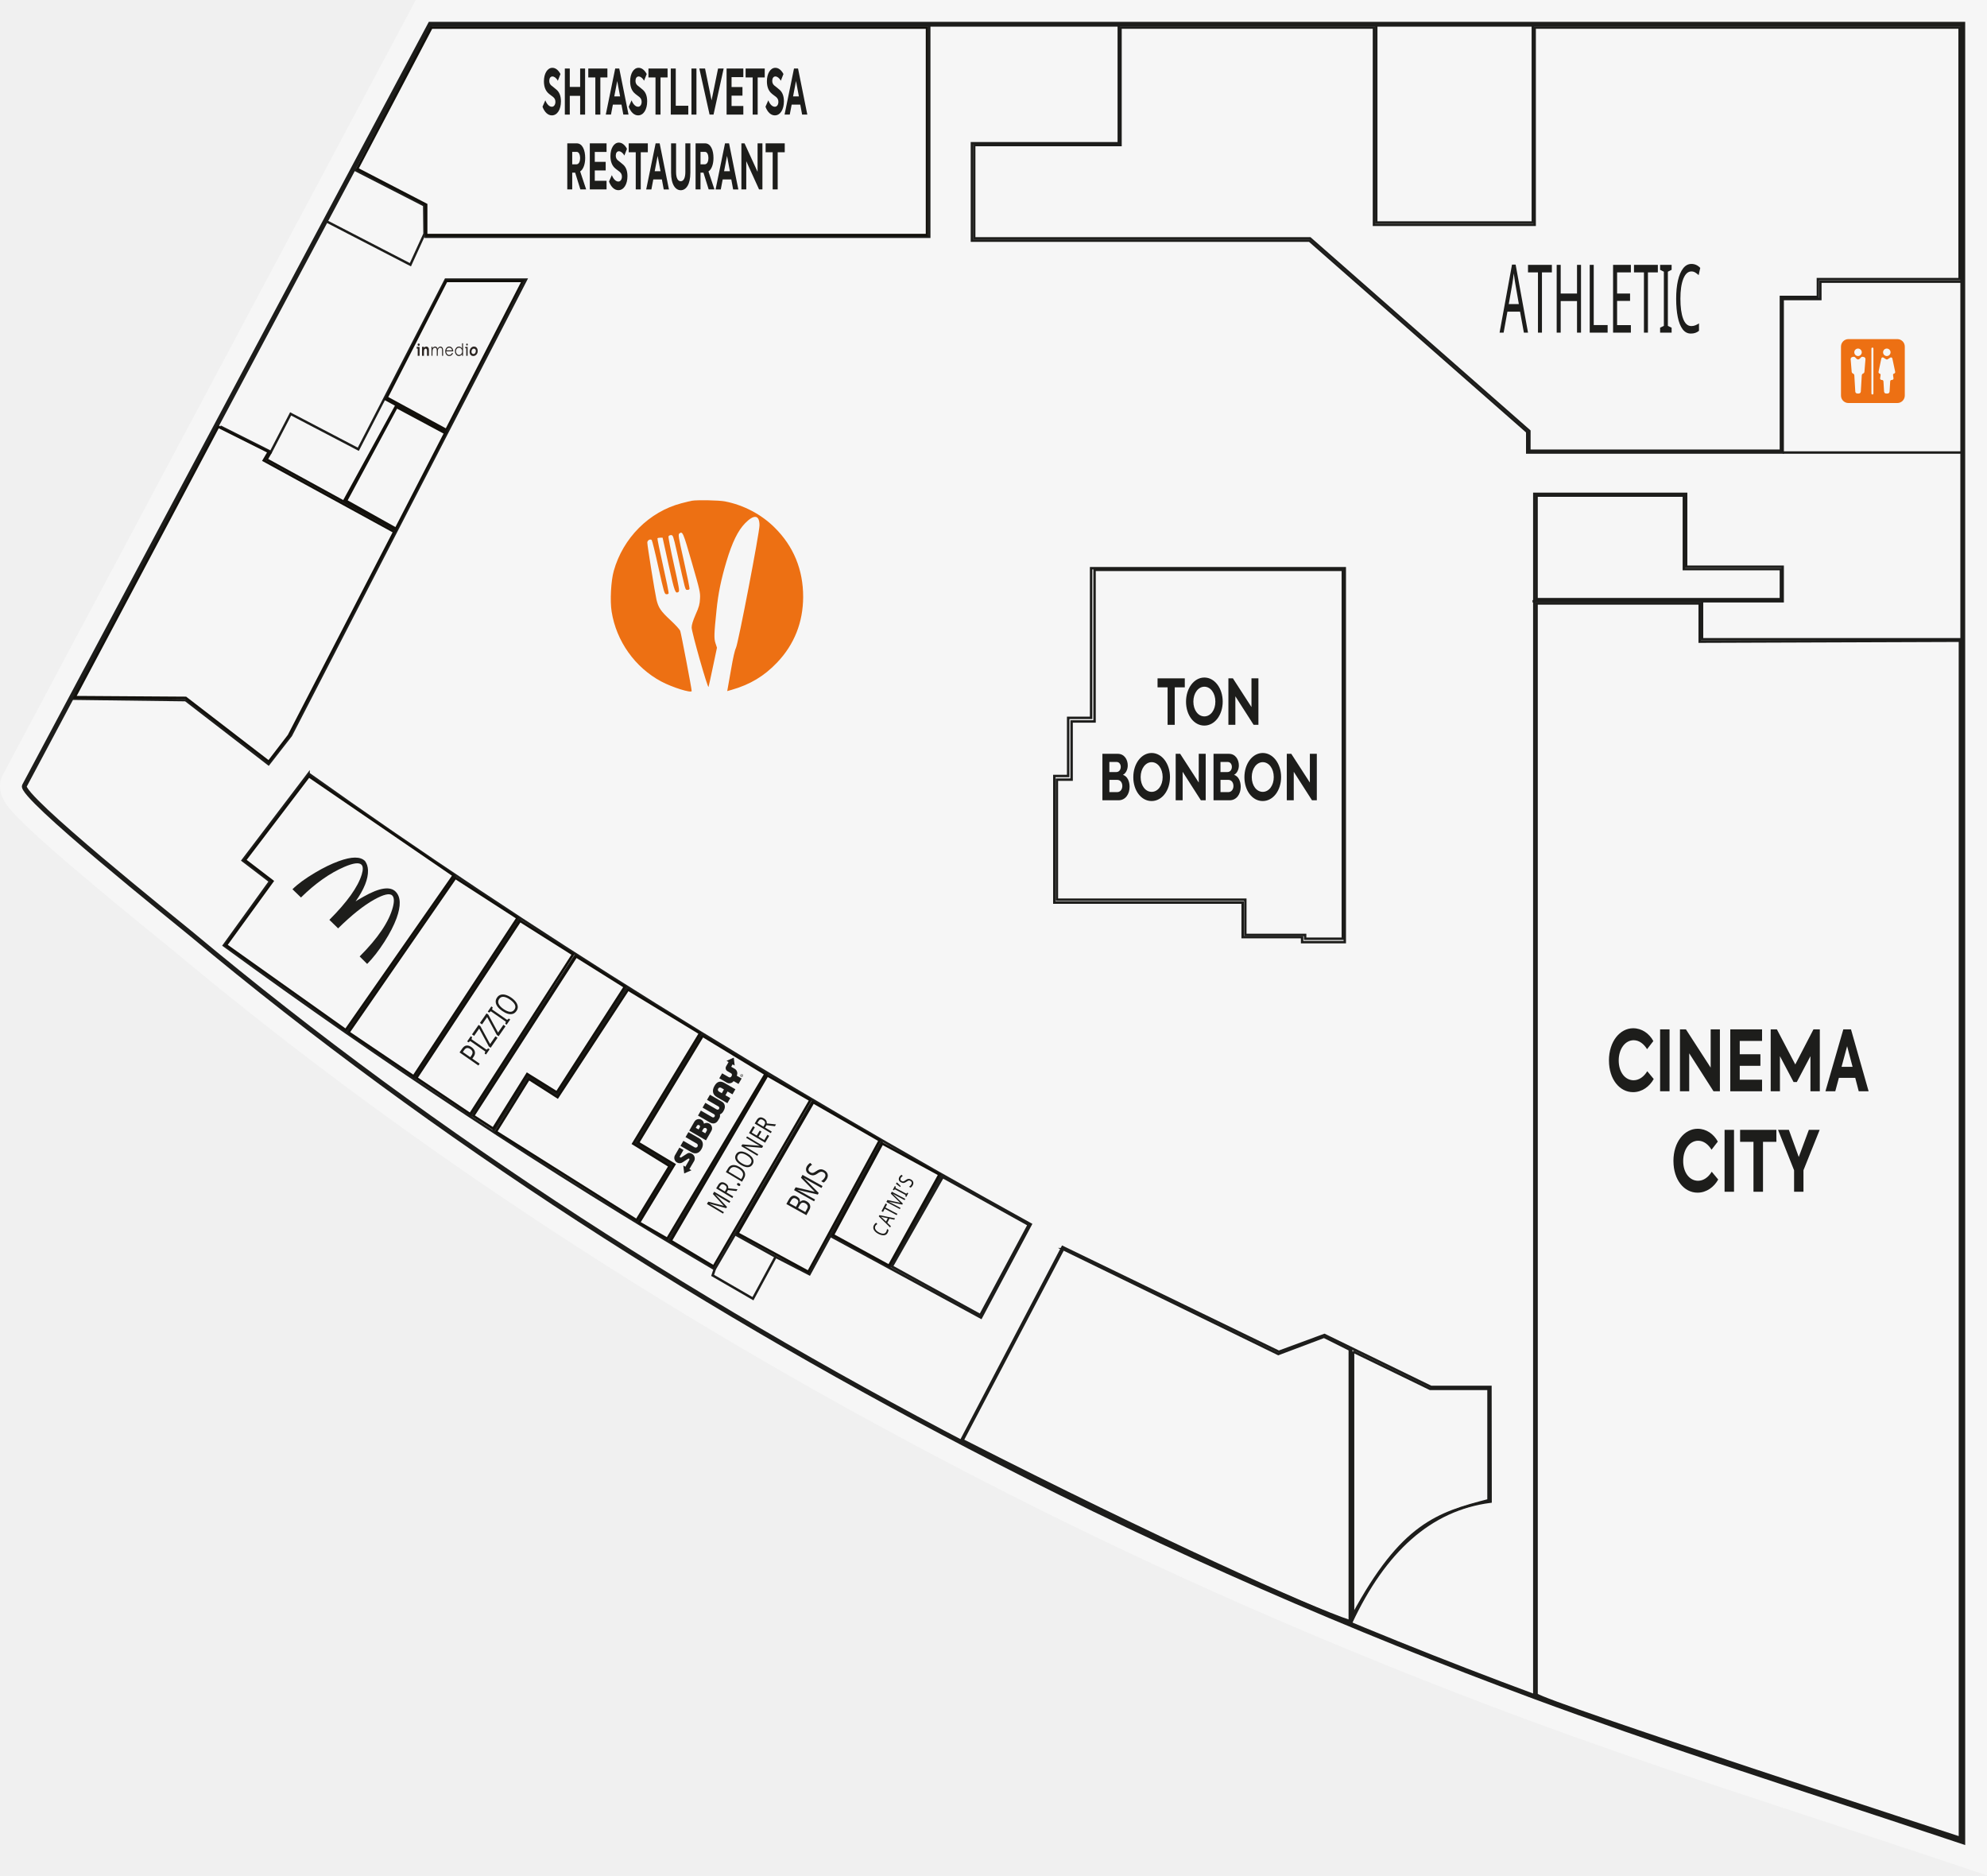
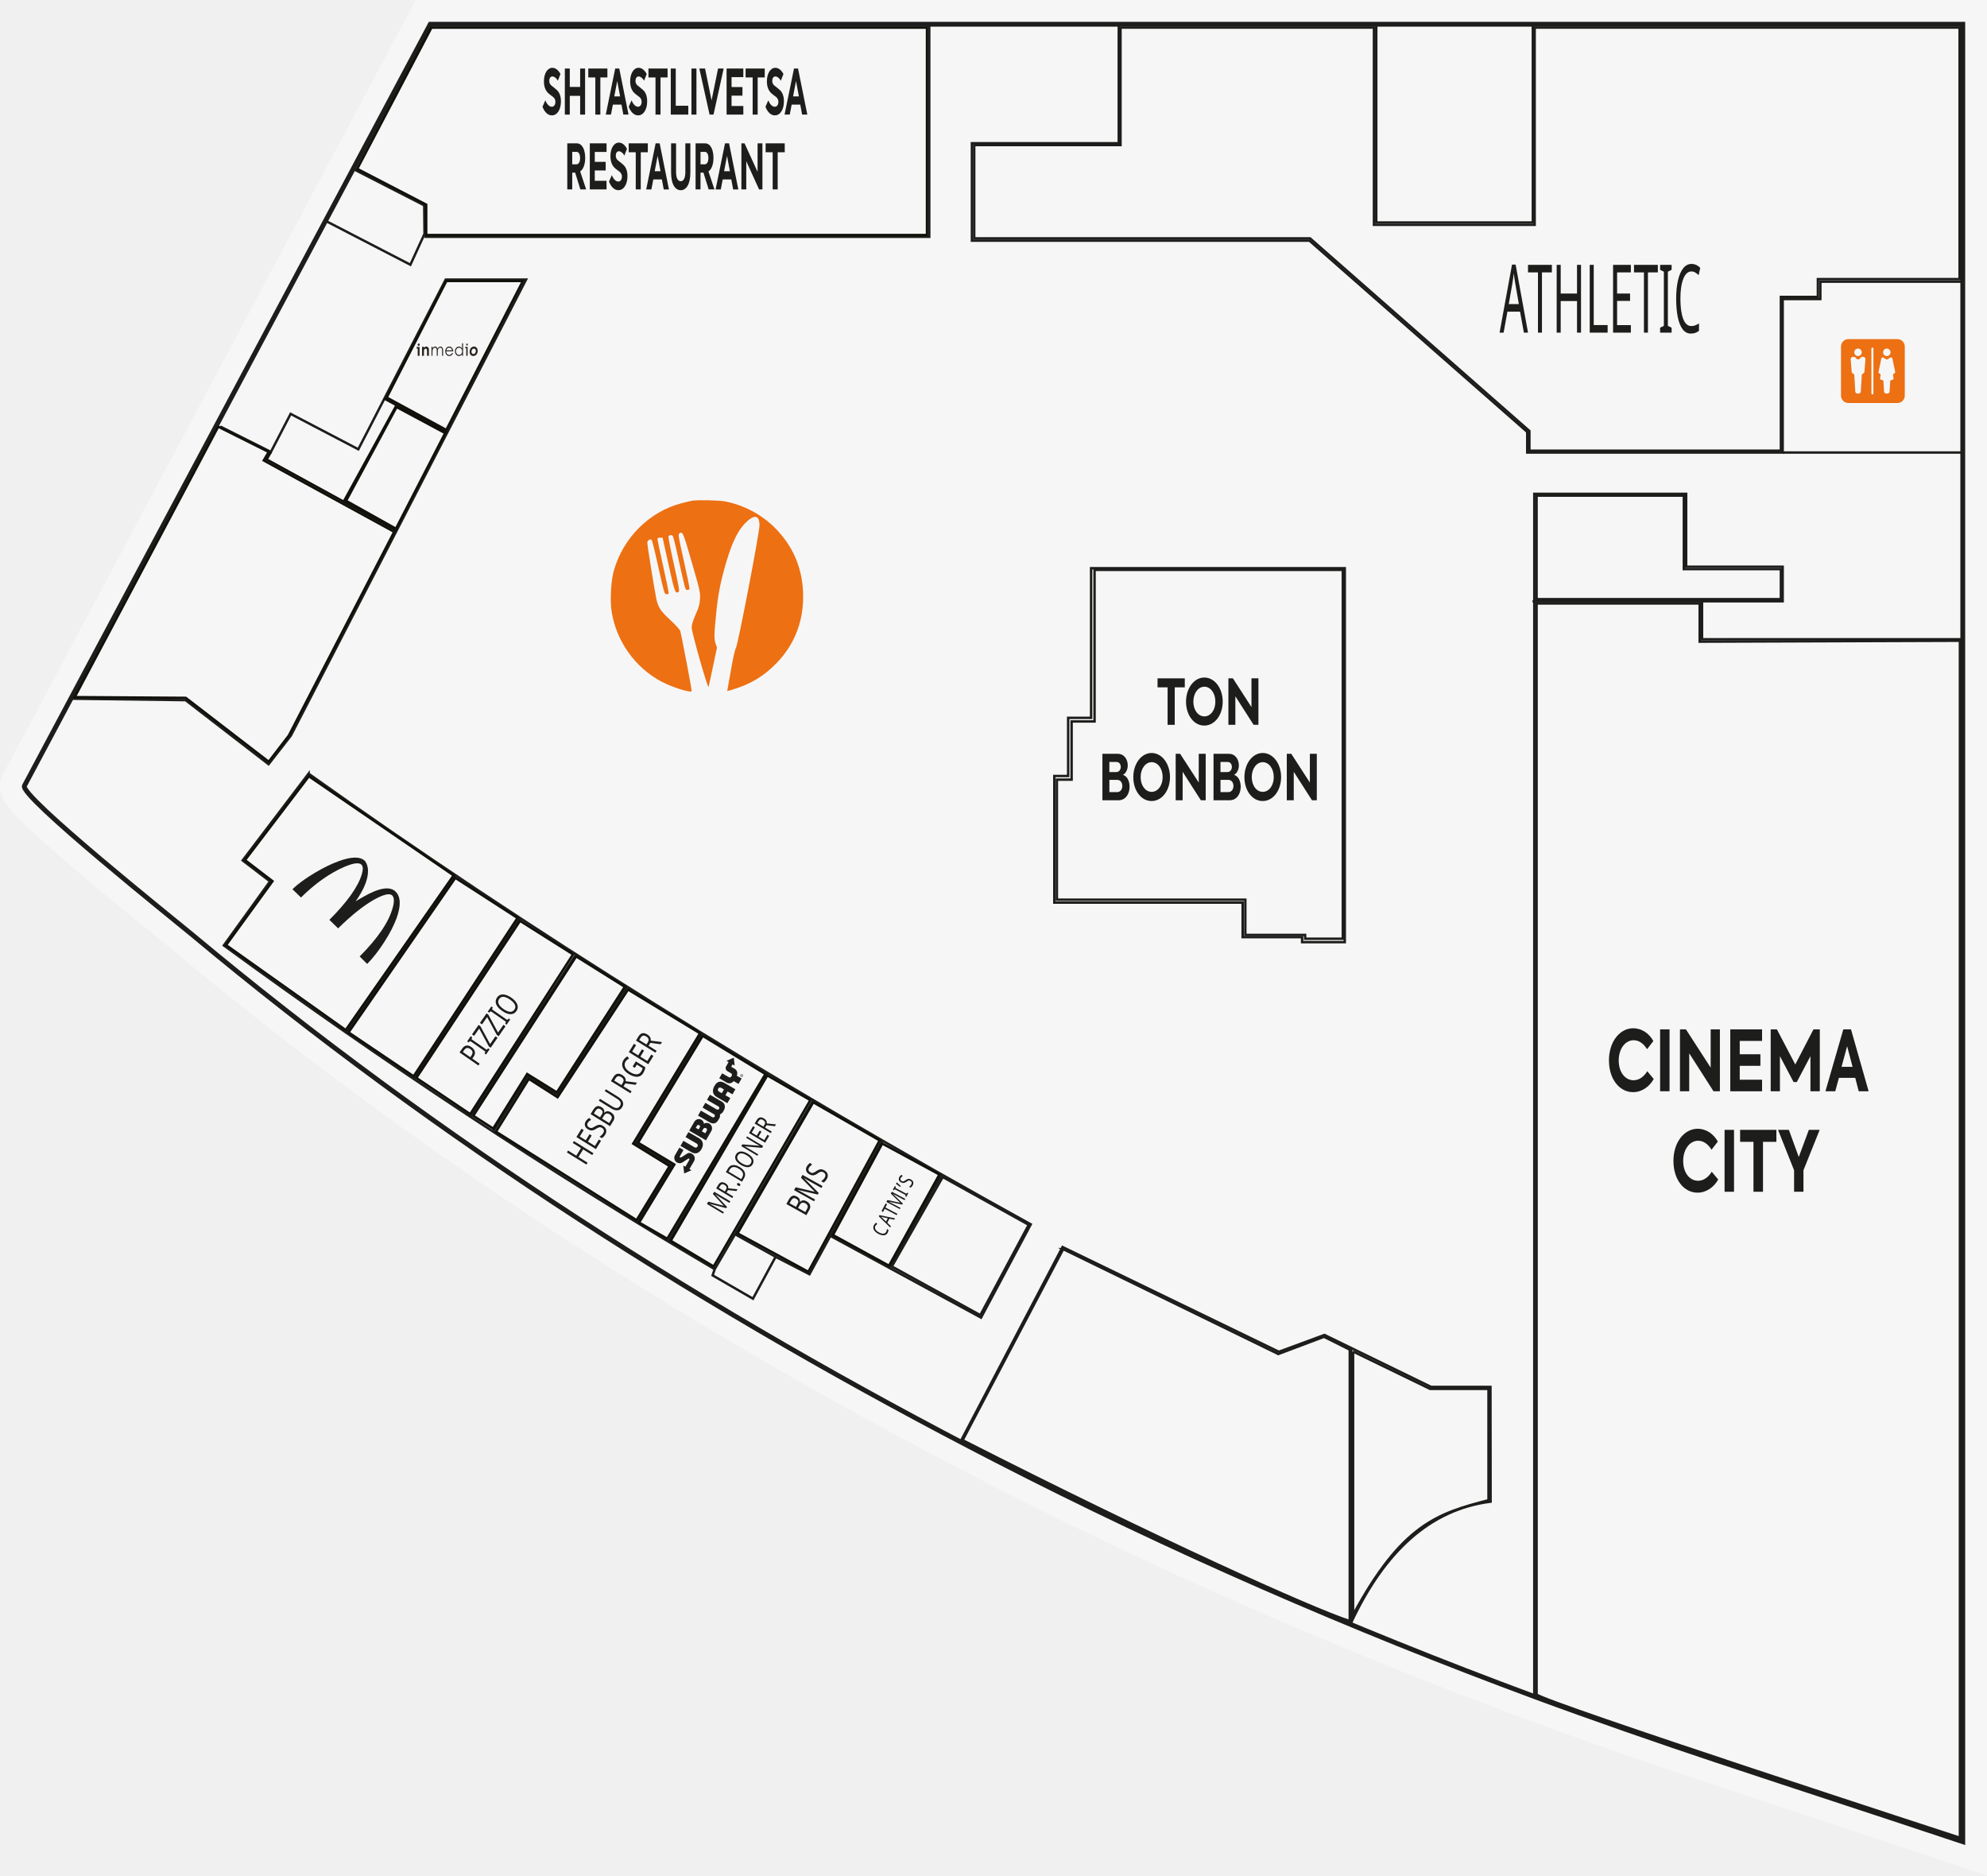
<svg xmlns="http://www.w3.org/2000/svg" id="Layer_4" viewBox="0 0 820.08 773.88">
  <defs>
-     <style>.cls-1{letter-spacing:-.02em;}.cls-2{fill:#ed7013;}.cls-3{letter-spacing:-.07em;}.cls-4{fill:#f6f6f6;}.cls-5{letter-spacing:-.02em;}.cls-6,.cls-7,.cls-8,.cls-9{stroke-miterlimit:10;}.cls-6,.cls-8,.cls-9{fill:none;}.cls-6,.cls-9{stroke:#1d1d1b;}.cls-10{font-size:13.26px;}.cls-10,.cls-11,.cls-12,.cls-13,.cls-14,.cls-15,.cls-16{fill:#1d1d1b;}.cls-10,.cls-12,.cls-13,.cls-14,.cls-15{font-family:Axiforma-Bold, Axiforma;}.cls-17{letter-spacing:-.07em;}.cls-7{fill:#fff;}.cls-7,.cls-8{stroke:#12100b;}.cls-11{fill-rule:evenodd;}.cls-18{letter-spacing:0em;}.cls-19{fill:#2b2522;}.cls-9{stroke-width:2px;}.cls-12{font-size:39.15px;}.cls-13{font-size:13.26px;}.cls-14{font-size:10.85px;}.cls-15{font-size:8.81px;}.cls-20{letter-spacing:0em;}.cls-21{letter-spacing:0em;}</style>
+     <style>.cls-1{letter-spacing:-.02em;}.cls-2{fill:#ed7013;}.cls-3{letter-spacing:-.07em;}.cls-4{fill:#f6f6f6;}.cls-5{letter-spacing:-.02em;}.cls-6,.cls-7,.cls-8,.cls-9{stroke-miterlimit:10;}.cls-6,.cls-8,.cls-9{fill:none;}.cls-6,.cls-9{stroke:#1d1d1b;}.cls-10{font-size:13.26px;}.cls-10,.cls-11,.cls-12,.cls-13,.cls-14,.cls-15,.cls-16{fill:#1d1d1b;}.cls-10,.cls-12,.cls-13,.cls-14,.cls-15{font-family:Axiforma-Bold, Axiforma;}.cls-17{letter-spacing:-.07em;}.cls-7{fill:#fff;}.cls-7,.cls-8{stroke:#12100b;}.cls-11{fill-rule:evenodd;}.cls-18{letter-spacing:0em;}.cls-19{fill:#2b2522;}.cls-9{stroke-width:2px;}.cls-20{letter-spacing:0em;}.cls-12{font-size:39.15px;}.cls-13{font-size:13.26px;}.cls-14{font-size:10.85px;}.cls-15{font-size:8.81px;}.cls-21{letter-spacing:0em;}.cls-22{letter-spacing:0em;}</style>
  </defs>
  <g id="cladire">
    <g>
      <path class="cls-4" d="M808.5,764.74c-19.35-6.46-37.5-12.43-55.05-18.21-14.88-4.89-30.26-9.96-46.56-15.38-25.49-8.48-53.57-18.3-75.12-26.28-77.54-28.71-152.57-61.62-223.01-97.83-124.59-64.04-236.58-137.27-332.83-217.65-.86-.72-2.77-2.27-5.43-4.43-8.75-7.11-25.04-20.35-39.07-32.4-7.86-6.75-13.96-12.23-18.14-16.29-6.26-6.09-9.9-10.1-7.63-14.35,.29-.54,168.92-316.92,168.92-316.92H815.08V766.94l-6.58-2.2Z" />
      <path class="cls-4" d="M810.08,10V760c-35.64-11.9-65.96-21.73-101.61-33.59-23.3-7.75-51.91-17.69-74.96-26.22-75.98-28.13-150.43-60.57-222.46-97.59-117.48-60.39-230.49-132.35-331.91-217.04-6.49-5.42-71.26-57.15-69.06-61.29,0,0,167.5-314.27,167.5-314.27H810.08m10-10H171.59l-2.82,5.3C167.09,8.43,1.57,318.98,1.26,319.57c-2.3,4.32-1.45,8.99,2.54,13.9,1.39,1.71,3.36,3.8,6.02,6.39,4.25,4.13,10.42,9.68,18.36,16.49,14.08,12.09,30.4,25.36,39.17,32.49,2.65,2.15,4.56,3.71,5.38,4.4,96.54,80.62,208.83,154.05,333.75,218.26,70.62,36.3,145.83,69.29,223.56,98.07,21.57,7.99,49.72,17.83,75.28,26.33,16.32,5.43,31.72,10.49,46.61,15.39,17.53,5.77,35.66,11.73,54.99,18.19l13.17,4.4V0h0Z" />
      <path class="cls-9" d="M633.51,700.19c23.05,8.53,51.66,18.47,74.96,26.22,35.66,11.86,65.97,21.68,101.61,33.59V10H177.59L10.08,324.27c-2.2,4.14,62.57,55.87,69.06,61.29,101.42,84.69,214.44,156.66,331.91,217.04,72.02,37.02,146.48,69.46,222.46,97.59Z" />
    </g>
  </g>
  <g id="magazine">
    <polyline class="cls-6" points="810.08 263.8 702.47 263.8 702.47 248.12" />
    <polyline class="cls-6" points="632.51 248.12 735.75 248.12 735.75 233.87 695.91 233.87 695.91 203.79 633.24 203.79 633.24 700.93" />
    <polyline class="cls-6" points="145.71 69.69 175.09 84.73 175.21 96.5 169.38 109.24 134.28 91.09" />
    <polyline class="cls-6" points="632.63 10 632.63 91.82 568.01 91.82 568.01 10" />
    <line class="cls-6" x1="735.75" y1="186.74" x2="810.08" y2="186.74" />
    <polyline class="cls-6" points="175.21 97.71 383.52 97.71 383.52 10" />
    <polyline class="cls-6" points="810.08 116.23 751.3 116.23 751.3 123.41 735.75 123.41 735.75 186.74 630.32 186.74 630.32 178.22 540.44 99.3 401.13 99.3 401.13 59.11 461.74 59.11 461.74 10" />
    <polyline class="cls-6" points="29.25 288.32 76.59 288.92 110.84 315.35 120.07 303.51 217.12 115.37 183.96 115.37 147.88 185.4 119.95 170.79 111.81 186.5 90.92 176.02" />
    <path class="cls-6" d="M127.36,319.25l-27.21,35.81,11.3,8.65-19.07,26.43c66.42,48.51,133.91,93.2,202.59,133.6l-.85,2.56,16.64,9.62,9.35-17.29,13.97,7.19,8.62-15.83,62.19,33.74,20.53-38.49c-107.14-59.15-206.9-120.99-298.06-185.97Z" />
    <line class="cls-6" x1="187.93" y1="361.24" x2="142.69" y2="426.41" />
    <line class="cls-6" x1="214.62" y1="378.81" x2="170.72" y2="445.2" />
    <line class="cls-6" x1="237.8" y1="393.82" x2="194.07" y2="460.79" />
    <polyline class="cls-6" points="258.9 407.22 229.99 451.75 217.97 444.08 203.54 467.01" />
    <polyline class="cls-6" points="289.81 426.41 262.33 471.94 277.36 480.86 262.91 504.51" />
    <line class="cls-6" x1="316.68" y1="442.7" x2="275.82" y2="512.34" />
    <line class="cls-6" x1="294.97" y1="523.73" x2="335.64" y2="453.98" />
    <line class="cls-6" x1="320.11" y1="518.62" x2="303.37" y2="509.33" />
    <line class="cls-6" x1="342.71" y1="509.97" x2="364.12" y2="470.61" />
    <line class="cls-6" x1="366.92" y1="523.1" x2="388.71" y2="484.68" />
    <path class="cls-6" d="M557.69,669.51c13.73-29.3,32.57-46.67,57.51-49.84l-.06-47.35h-24.53l-43.97-21.43-18.83,6.94-89.27-43.23-42.14,80.4" />
    <line class="cls-6" x1="557.69" y1="669.51" x2="557.69" y2="556.07" />
    <polygon class="cls-6" points="450.32 234.48 555.02 234.48 555.02 388.79 537.41 388.79 537.41 386.72 512.87 386.72 512.87 372.47 435.14 372.47 435.14 320.22 440.85 320.22 440.85 296.23 450.32 296.23 450.32 234.48" />
    <line class="cls-7" x1="158.66" y1="164.49" x2="184.57" y2="178.47" />
    <polyline class="cls-8" points="111.81 186.5 110.02 189.59 163.67 218.98" />
    <line class="cls-8" x1="163.67" y1="167.2" x2="141.86" y2="207.03" />
  </g>
  <g id="logo">
    <path class="cls-16" d="M120.7,366.97c2.12-2.12,5.21-4.39,9.26-6.8,3.51-2.09,6.79-3.69,9.85-4.8,5.32-1.95,8.93-1.96,10.84-.06,.77,1.05,1.18,2.32,1.23,3.83,.11,3.57-1.6,7.85-5.11,12.83,.03-.07,1.13-.73,3.31-1.97,6.52-3.69,10.93-4.37,13.22-2.04,2.11,2.15,2.23,5.8,.37,10.95-1.11,3.02-2.79,6.27-5.01,9.74-2.39,3.72-4.77,6.77-7.13,9.13l-3.09-3.09c7.57-7.57,12.14-14.36,13.71-20.36,.62-2.4,.54-4-.26-4.79-1.04-1.04-3.5-.49-7.37,1.65-4.38,2.43-9.37,6.4-14.97,11.91l-3.61-3.51c7.32-7.32,11.76-13.54,13.34-18.66,.63-2.05,.59-3.41-.09-4.1-1-1-3.36-.7-7.08,.9-6.02,2.6-11.98,6.81-17.89,12.63l-3.48-3.37Z" />
    <g>
      <path class="cls-16" d="M477.75,283.64v-3.71h11.24v3.71h-4.15v15.47h-2.95v-15.47h-4.15Z" />
      <path class="cls-16" d="M489.5,289.58c0-5.58,3.32-9.99,7.57-9.99s7.57,4.44,7.57,9.94-3.28,9.89-7.59,9.89-7.55-4.33-7.55-9.84Zm12.11-.05c0-3.58-2.04-6.15-4.54-6.15s-4.54,2.62-4.54,6.15,1.99,6.1,4.54,6.1,4.56-2.6,4.54-6.1Z" />
      <path class="cls-16" d="M519.38,279.92v19.18h-1.99l-7.53-11.76v11.76h-2.87v-19.18h1.85l7.67,11.86v-11.86h2.87Z" />
      <path class="cls-16" d="M466.21,324.67c0,3.01-1.69,5.58-4.6,5.58h-6.62v-19.18h6.33c2.77,0,4.13,2.44,4.13,4.78,0,1.69-.79,3.32-1.99,3.89,1.87,.62,2.75,2.7,2.75,4.93Zm-8.35-10.25v4.18h2.85c1.28,0,1.85-1.12,1.85-2.15s-.61-2.02-1.73-2.02h-2.97Zm5.35,9.94c0-1.27-.67-2.54-2.16-2.54h-3.18v5.06h3.18c1.47,0,2.16-1.3,2.16-2.52Z" />
      <path class="cls-16" d="M467.74,320.72c0-5.58,3.32-9.99,7.57-9.99s7.57,4.44,7.57,9.94-3.28,9.89-7.59,9.89-7.55-4.33-7.55-9.84Zm12.11-.05c0-3.58-2.04-6.15-4.54-6.15s-4.54,2.62-4.54,6.15,1.99,6.1,4.54,6.1,4.56-2.6,4.54-6.1Z" />
      <path class="cls-16" d="M497.62,311.07v19.18h-1.99l-7.53-11.76v11.76h-2.87v-19.18h1.85l7.67,11.86v-11.86h2.87Z" />
      <path class="cls-16" d="M512.07,324.67c0,3.01-1.69,5.58-4.6,5.58h-6.62v-19.18h6.33c2.77,0,4.13,2.44,4.13,4.78,0,1.69-.79,3.32-1.99,3.89,1.87,.62,2.75,2.7,2.75,4.93Zm-8.35-10.25v4.18h2.85c1.28,0,1.85-1.12,1.85-2.15s-.61-2.02-1.73-2.02h-2.97Zm5.35,9.94c0-1.27-.67-2.54-2.16-2.54h-3.18v5.06h3.18c1.47,0,2.16-1.3,2.16-2.52Z" />
      <path class="cls-16" d="M513.6,320.72c0-5.58,3.32-9.99,7.57-9.99s7.57,4.44,7.57,9.94-3.28,9.89-7.59,9.89-7.55-4.33-7.55-9.84Zm12.11-.05c0-3.58-2.04-6.15-4.54-6.15s-4.54,2.62-4.54,6.15,1.99,6.1,4.54,6.1,4.56-2.6,4.54-6.1Z" />
      <path class="cls-16" d="M543.48,311.07v19.18h-1.99l-7.53-11.76v11.76h-2.87v-19.18h1.85l7.67,11.86v-11.86h2.87Z" />
    </g>
    <g>
      <path class="cls-16" d="M223.9,44.05l1.17-2.65c.68,1.72,1.67,2.65,2.7,2.65,.86,0,1.46-.85,1.46-2.03,0-.95-.4-1.52-.92-1.98-.65-.57-1.49-1.03-2.21-1.77-.9-.95-1.61-2.37-1.61-4.73,0-3.14,1.41-5.56,3.48-5.56,1.19,0,2.4,.77,3.35,2.57l-1.09,2.78c-.61-1.18-1.53-1.78-2.23-1.78-.81,0-1.31,.75-1.31,1.83,0,.95,.41,1.49,.83,1.88,.54,.46,1.56,1.18,2.25,1.83,.99,.9,1.74,2.32,1.74,4.73,0,3.37-1.5,5.79-3.74,5.79-1.56,0-2.99-1.21-3.86-3.55Z" />
      <path class="cls-16" d="M233.12,28.28h2.04v7.59h4.28v-7.59h2.04v19.01h-2.04v-7.74h-4.28v7.74h-2.04V28.28Z" />
      <path class="cls-16" d="M242.8,31.96v-3.68h7.89v3.68h-2.91v15.33h-2.07v-15.33h-2.91Z" />
      <path class="cls-16" d="M256.51,43.17h-3.56l-.79,4.12h-2.14l3.89-19.01h1.67l3.83,19.01h-2.15l-.76-4.12Zm-2.98-3.4h2.4l-1.19-6.33-1.21,6.33Z" />
      <path class="cls-16" d="M259.49,44.05l1.17-2.65c.68,1.72,1.67,2.65,2.7,2.65,.85,0,1.46-.85,1.46-2.03,0-.95-.4-1.52-.92-1.98-.65-.57-1.49-1.03-2.21-1.77-.9-.95-1.61-2.37-1.61-4.73,0-3.14,1.41-5.56,3.48-5.56,1.19,0,2.4,.77,3.35,2.57l-1.09,2.78c-.61-1.18-1.53-1.78-2.23-1.78-.81,0-1.31,.75-1.31,1.83,0,.95,.41,1.49,.83,1.88,.54,.46,1.56,1.18,2.25,1.83,.99,.9,1.74,2.32,1.74,4.73,0,3.37-1.5,5.79-3.74,5.79-1.56,0-2.99-1.21-3.86-3.55Z" />
      <path class="cls-16" d="M267.63,31.96v-3.68h7.89v3.68h-2.91v15.33h-2.07v-15.33h-2.91Z" />
      <path class="cls-16" d="M276.84,28.28h2.06v15.36h5.17v3.65h-7.23V28.28Z" />
      <path class="cls-16" d="M287.44,28.28v19.01h-2.06V28.28h2.06Z" />
      <path class="cls-16" d="M298.67,28.28l-4.18,19.01h-1.63l-4.23-19.01h2.36l2.69,13.15,2.68-13.15h2.32Z" />
      <path class="cls-16" d="M299.88,28.28h6.91v3.55h-4.86v4.09h4.5v3.55h-4.5v4.27h4.86v3.55h-6.91V28.28Z" />
      <path class="cls-16" d="M307.73,31.96v-3.68h7.89v3.68h-2.91v15.33h-2.07v-15.33h-2.91Z" />
      <path class="cls-16" d="M315.93,44.05l1.17-2.65c.68,1.72,1.67,2.65,2.7,2.65,.86,0,1.46-.85,1.46-2.03,0-.95-.4-1.52-.92-1.98-.65-.57-1.49-1.03-2.21-1.77-.9-.95-1.61-2.37-1.61-4.73,0-3.14,1.41-5.56,3.48-5.56,1.19,0,2.4,.77,3.35,2.57l-1.09,2.78c-.61-1.18-1.53-1.78-2.23-1.78-.81,0-1.31,.75-1.31,1.83,0,.95,.41,1.49,.83,1.88,.54,.46,1.56,1.18,2.25,1.83,.99,.9,1.74,2.32,1.74,4.73,0,3.37-1.5,5.79-3.74,5.79-1.56,0-2.99-1.21-3.86-3.55Z" />
      <path class="cls-16" d="M330.3,43.17h-3.56l-.79,4.12h-2.14l3.89-19.01h1.67l3.83,19.01h-2.15l-.76-4.12Zm-2.98-3.4h2.4l-1.19-6.33-1.21,6.33Z" />
      <path class="cls-16" d="M237.38,71.24h-1.21v6.92h-2.04v-19.01h3.9c2.39,0,3.49,2.86,3.49,6.02,0,2.29-.62,4.6-2.07,5.58l2.47,7.41h-2.39l-2.15-6.92Zm-1.21-3.42h1.67c1.15,0,1.59-1.29,1.59-2.6s-.48-2.55-1.41-2.55h-1.85v5.15Z" />
      <path class="cls-16" d="M243.43,59.15h6.91v3.55h-4.86v4.09h4.5v3.55h-4.5v4.27h4.86v3.55h-6.91v-19.01Z" />
      <path class="cls-16" d="M251.35,74.92l1.17-2.65c.68,1.72,1.67,2.65,2.7,2.65,.85,0,1.46-.85,1.46-2.03,0-.95-.4-1.52-.92-1.98-.65-.57-1.49-1.03-2.21-1.77-.9-.95-1.61-2.37-1.61-4.73,0-3.14,1.41-5.56,3.48-5.56,1.19,0,2.4,.77,3.35,2.57l-1.09,2.78c-.61-1.18-1.53-1.78-2.23-1.78-.81,0-1.31,.75-1.31,1.83,0,.95,.41,1.49,.83,1.88,.54,.46,1.56,1.18,2.25,1.83,.99,.9,1.74,2.32,1.74,4.73,0,3.37-1.5,5.79-3.74,5.79-1.56,0-2.99-1.21-3.86-3.55Z" />
      <path class="cls-16" d="M259.48,62.83v-3.68h7.89v3.68h-2.91v15.33h-2.07v-15.33h-2.91Z" />
      <path class="cls-16" d="M273.19,74.05h-3.56l-.79,4.12h-2.14l3.89-19.01h1.67l3.83,19.01h-2.15l-.76-4.12Zm-2.98-3.4h2.4l-1.19-6.33-1.21,6.33Z" />
      <path class="cls-16" d="M276.97,71.22v-12.07h2.06v11.81c0,2.6,.79,3.83,1.93,3.83s1.9-1.29,1.9-3.83v-11.81h2.07v12.07c0,5.02-1.83,7.28-3.97,7.28s-3.99-2.26-3.99-7.28Z" />
      <path class="cls-16" d="M290.33,71.24h-1.21v6.92h-2.04v-19.01h3.9c2.39,0,3.49,2.86,3.49,6.02,0,2.29-.62,4.6-2.07,5.58l2.47,7.41h-2.39l-2.15-6.92Zm-1.21-3.42h1.67c1.15,0,1.59-1.29,1.59-2.6s-.48-2.55-1.41-2.55h-1.85v5.15Z" />
      <path class="cls-16" d="M301.83,74.05h-3.56l-.79,4.12h-2.14l3.89-19.01h1.67l3.83,19.01h-2.15l-.76-4.12Zm-2.98-3.4h2.4l-1.19-6.33-1.21,6.33Z" />
      <path class="cls-16" d="M314.67,59.15v19.01h-1.39l-5.28-11.65v11.65h-2.01v-19.01h1.3l5.38,11.76v-11.76h2.01Z" />
      <path class="cls-16" d="M315.99,62.83v-3.68h7.89v3.68h-2.91v15.33h-2.07v-15.33h-2.91Z" />
    </g>
    <text class="cls-13" transform="translate(196.89 440.5) rotate(-55.34) scale(.76 1) skewX(-.19)">
      <tspan x="0" y="0">PIZZIO</tspan>
    </text>
    <g>
      <path class="cls-16" d="M280.54,477.25l1.55-2.71-1.69-.97-1.73,3s-.05,.08-.08,.12c-.61,1.06-.25,2.42,.81,3.03,.78,.45,1.73,.37,2.42-.13l2.07-1.37c.49-.32,.85-.01,.56,.5l-1.58,2.75-.85-.49,.18,1.63,.18,1.63,1.5-.66,1.5-.66-.85-.49,1.92-3.25c.61-1.06,.25-2.42-.81-3.03-.54-.31-1.19-.54-1.81-.25l-2.73,1.74c-.22,.14-.69-.17-.56-.4h0Zm3.58-10.08l4.48,2.59c.79,.46,1.27,1.09,1.43,1.9,.16,.81-.01,1.66-.52,2.55s-1.13,1.44-1.86,1.64c-.73,.21-1.53,.06-2.39-.44l-4.41-2.55,1.2-2.08,4.63,2.68c.42,.24,.97,.1,1.21-.33h0c.24-.42,.1-.97-.32-1.21l-4.63-2.68,1.2-2.08h0Zm9.47-.46c.61-1.06,.25-2.42-.81-3.03-.72-.42-1.59-.38-2.25,.02-.06-.65-.43-1.27-1.04-1.62-.96-.56-2.18-.26-2.79,.64h-.02l-2.22,3.85,6.91,4,2.22-3.86h0Zm-3.9,.15l.57-1c.23-.4,.74-.53,1.14-.31h0c.37,.21,.5,.69,.28,1.06l-.6,1.05-1.39-.81h0Zm-2.53-1.46l.48-.83c.19-.33,.62-.45,.95-.26h0c.31,.18,.42,.58,.24,.89l-.5,.88-1.17-.67h0Z" />
      <path class="cls-11" d="M301.81,440.23l1.42,.82c.99,.57,1.35,1.83,.84,2.84l2.02,1.17-1.29,2.24-2.03-1.17c-.63,.9-1.86,1.18-2.83,.62l-3.08-1.78,1.18-2.05,2.76,1.59c.36,.21,.82,.08,1.03-.28l.17-.3c.21-.36,.08-.83-.28-1.03l-1.46-.85h0l-.03-.02c-.7-.4-.94-1.3-.54-2h0l.14-.26,.3-.51,.57-1-.85-.49,1.5-.66,1.5-.66,.18,1.63,.18,1.63-.85-.49-.57,1h0Zm-.4,12.92l-1.2,2.09-4.39-2.54c-.85-.49-1.36-1.13-1.52-1.94-.17-.8,.03-1.68,.58-2.64s1.14-1.48,1.82-1.68c.68-.2,1.46-.04,2.35,.48l4.46,2.58-1.2,2.09-2.02-1.17-.89,1.55,2.02,1.17h0Zm-2.62-3.58l-1.16-.67c-.43-.25-.98-.1-1.22,.33h0c-.25,.43-.1,.98,.33,1.22l1.16,.67,.89-1.55h0Zm-5.78,2.19l4.97,2.88c.62,.36,1,.87,1.14,1.54,.14,.67,0,1.35-.39,2.05-.03,.04-.05,.09-.07,.13-.19,.39-.65,1.21-1.54,1.5,.26,.93-.27,1.7-.46,2-.07,.11-.13,.22-.2,.34-.42,.73-.94,1.18-1.55,1.34-.61,.16-1.29,.03-2.03-.4l-4.8-2.78,1.19-2.06,4.72,2.73c.34,.19,.77,.08,.96-.26h0c.19-.34,.08-.77-.26-.97l-4.72-2.73,1.13-1.97,4.72,2.73c.34,.19,.77,.08,.96-.26h0c.19-.34,.08-.77-.26-.97l-4.72-2.73,1.21-2.11h0Zm12.61-8.25c.05-.09,.12-.16,.21-.22,.09-.06,.19-.08,.3-.08,.11,0,.21,.03,.3,.08s.16,.12,.22,.22c.06,.09,.08,.19,.08,.3,0,.11-.03,.21-.08,.3s-.12,.16-.22,.22c-.09,.06-.19,.08-.3,.08-.11,0-.21-.03-.3-.08s-.16-.13-.22-.22c-.06-.09-.08-.2-.08-.3,0-.11,.03-.21,.08-.29h0Zm.09,.05c-.04,.07-.06,.15-.07,.24,0,.09,.02,.18,.07,.25,.05,.08,.11,.14,.18,.18s.16,.07,.25,.07c.09,0,.17-.02,.25-.07,.08-.05,.14-.11,.18-.18s.06-.16,.07-.25c0-.09-.02-.17-.07-.25-.05-.08-.11-.14-.18-.18s-.16-.07-.25-.07c-.09,0-.18,.02-.25,.07-.08,.05-.14,.11-.18,.18h0Zm.59,.64l-.55-.32,.11-.19c.04-.07,.07-.11,.1-.13,.03-.02,.06-.04,.09-.04,.04,0,.07,0,.1,.02,.04,.02,.07,.06,.08,.1,.01,.05,0,.09-.02,.15,.02-.01,.04-.03,.06-.03,.03,0,.09-.02,.16-.02h.15l-.06,.1h-.12c-.09,0-.15,0-.18,.02-.02,0-.04,.03-.06,.06l-.03,.05,.24,.14-.05,.09h0Zm-.26-.27l.06-.11c.03-.05,.04-.09,.04-.12,0-.03-.02-.05-.04-.06-.02,0-.03-.01-.05-.01-.02,0-.04,0-.05,.02-.02,.01-.04,.04-.06,.08l-.06,.1,.17,.1h0Z" />
    </g>
    <text class="cls-14" transform="translate(298.01 501.49) rotate(-59.3) scale(.76 1) skewX(-.18)">
      <tspan x="0" y="0">MR</tspan>
-       <tspan class="cls-20" x="17.51" y="0">.</tspan>
+       <tspan class="cls-21" x="17.51" y="0">.</tspan>
      <tspan x="20.13" y="0">DONER</tspan>
    </text>
    <text class="cls-10" transform="translate(332.34 502.31) rotate(-60.97) scale(.76 1) skewX(-.17)">
      <tspan x="0" y="0">BMS</tspan>
    </text>
    <text class="cls-15" transform="translate(365.05 510.97) rotate(-62.15) scale(.76 1) skewX(-.17)">
      <tspan class="cls-5" x="0" y="0">C</tspan>
      <tspan class="cls-17" x="6.59" y="0">A</tspan>
-       <tspan class="cls-21" x="12.13" y="0">TMI</tspan>
+       <tspan class="cls-22" x="12.13" y="0">TMI</tspan>
      <tspan class="cls-1" x="28.45" y="0">’</tspan>
      <tspan x="30.48" y="0">S</tspan>
    </text>
    <g>
      <path class="cls-16" d="M664.05,437.63c0-7.88,4.55-13.31,10-13.31,3.58,0,6.65,2.18,8.32,5.29l-2.59,3.35c-1.33-2.18-3.25-3.7-5.52-3.7-3.46,0-6.18,3.49-6.18,8.36s2.67,8.16,6.15,8.16c2.28,0,4.27-1.49,5.63-3.73l2.67,3.21c-1.7,3.08-4.81,5.43-8.53,5.43-5.52,0-9.94-5.25-9.94-13.06Z" />
      <path class="cls-16" d="M689.06,424.78v25.54h-3.9v-25.54h3.9Z" />
      <path class="cls-16" d="M709.84,424.78v25.54h-2.64l-10.02-15.66v15.66h-3.82v-25.54h2.46l10.21,15.79v-15.79h3.82Z" />
      <path class="cls-16" d="M714.13,424.78h13.11v4.77h-9.21v5.5h8.53v4.77h-8.53v5.74h9.21v4.77h-13.11v-25.54Z" />
      <path class="cls-16" d="M730.8,424.78h2.56l7.59,14.48,7.51-14.48h2.62v25.54h-3.87v-14.48l-5.63,10.68h-1.33l-5.63-10.68v14.48h-3.82v-25.54Z" />
      <path class="cls-16" d="M765.7,444.79h-6.75l-1.49,5.53h-4.06l7.38-25.54h3.17l7.27,25.54h-4.08l-1.44-5.53Zm-5.65-4.56h4.55l-2.25-8.5-2.3,8.5Z" />
      <path class="cls-16" d="M690.66,479.11c0-7.88,4.55-13.31,10-13.31,3.58,0,6.65,2.18,8.32,5.29l-2.59,3.35c-1.33-2.18-3.25-3.7-5.52-3.7-3.46,0-6.18,3.49-6.18,8.36s2.67,8.16,6.15,8.16c2.28,0,4.27-1.49,5.63-3.73l2.67,3.21c-1.7,3.08-4.81,5.43-8.53,5.43-5.52,0-9.94-5.25-9.94-13.06Z" />
      <path class="cls-16" d="M715.67,466.25v25.54h-3.9v-25.54h3.9Z" />
      <path class="cls-16" d="M718.18,471.19v-4.94h14.97v4.94h-5.52v20.6h-3.93v-20.6h-5.52Z" />
      <path class="cls-16" d="M744.33,482.94v8.85h-3.87v-8.85l-6.62-16.69h4.47l4.08,11.2,4.16-11.2h4.47l-6.7,16.69Z" />
    </g>
    <text class="cls-12" transform="translate(618.91 137.26) scale(.47 1)">
      <tspan class="cls-3" x="0" y="0">A</tspan>
      <tspan class="cls-18" x="24.58" y="0">THLETIC</tspan>
    </text>
    <path class="cls-2" d="M786.15,143.02c0-1.71-1.38-3.09-3.09-3.09h-20.15c-1.7,0-3.09,1.38-3.09,3.09v20.21c0,1.71,1.38,3.09,3.09,3.09h20.15c1.7,0,3.09-1.38,3.09-3.09v-20.21Zm-7.42,.82c.85,0,1.54,.69,1.54,1.54s-.69,1.55-1.54,1.55-1.54-.69-1.54-1.55,.68-1.54,1.54-1.54Zm-11.88,0c.85,0,1.54,.69,1.54,1.54s-.69,1.55-1.54,1.55-1.54-.69-1.54-1.55,.69-1.54,1.54-1.54Zm3.07,4.42l-.43,5.17c-.03,.33-.24,.6-.55,.72h0c-.31,.12-.52,.41-.54,.74l-.4,6.7c-.03,.45-.4,.8-.86,.8h-.57c-.45,0-.82-.35-.85-.8l-.4-6.7c-.02-.33-.23-.63-.54-.74-.31-.11-.52-.4-.55-.73l-.42-5.17c-.03-.42,.25-.81,.67-.91l.42-.09c.29-.06,.57,.02,.78,.23l.59,.6c.33,.33,.87,.33,1.21,0l.6-.6c.21-.21,.5-.29,.78-.23l.43,.09c.38,.1,.66,.49,.64,.92Zm3.28,14.13c0,.23-.19,.41-.41,.41s-.42-.19-.42-.41v-18.55c0-.23,.19-.41,.42-.41s.41,.18,.41,.41v18.55Zm8.54-8.25c-.29,.07-.48,.35-.43,.64l.18,1.33c.05,.31-.18,.61-.48,.65l-.39,.05c-.27,.04-.47,.27-.49,.54l-.26,4.25c-.03,.45-.4,.8-.85,.8h-.57c-.45,0-.82-.35-.85-.8l-.26-4.25c-.02-.28-.23-.49-.49-.54l-.39-.05c-.31-.04-.53-.34-.48-.65l.18-1.33c.05-.29-.14-.57-.43-.64-.3-.07-.48-.37-.42-.68l1.16-5.53c.08-.39,.53-.59,.87-.36l1.09,.7c.18,.12,.43,.12,.63,0l1.09-.7c.34-.21,.79-.03,.87,.36l1.17,5.53c.05,.3-.14,.6-.43,.68Z" />
    <path class="cls-2" d="M285.47,206.67c-.5,.07-2.41,.54-4.24,1.01-13.32,3.49-24.13,14.33-27.93,27.97-1.15,4.14-1.58,12.35-.86,16.77,1.94,12.17,9.62,23,20.46,28.8,4.49,2.41,12.57,4.93,12.57,3.92s-4.38-23.94-4.74-24.84c-.21-.54-1.97-2.48-3.95-4.32-4.06-3.74-5.06-5.22-5.85-8.6-.65-2.84-3.77-22.21-3.77-23.47,0-.94,1.22-1.66,1.83-1.04,.18,.18,1.44,5.26,2.76,11.3,2.26,10.19,2.48,10.94,3.23,11.05,.43,.07,.86-.11,.97-.36,.11-.25-.93-5.4-2.3-11.45-1.36-6.05-2.4-11.09-2.3-11.27,.07-.14,.57-.25,1.11-.25h1.01l2.48,11.23c2.55,11.48,2.77,11.99,4.13,11.12,.43-.29,.14-2.02-1.94-11.34-1.36-6.05-2.37-11.27-2.23-11.55,.11-.29,.57-.54,1.04-.54,.79,0,.93,.32,2.41,6.91,3.66,16.49,3.41,15.59,4.24,15.69,.43,.07,.86-.11,.97-.36,.11-.25-.93-5.4-2.3-11.45-2.26-10.01-2.41-11.02-1.9-11.45,1.36-1.04,1.58-.5,5.17,11.99,3.34,11.52,3.52,12.38,3.37,14.94-.11,2.23-.4,3.35-1.8,6.48-1.15,2.66-1.65,4.28-1.65,5.4,0,1.91,6.64,25.31,6.97,24.48,.11-.29,.93-4.07,1.83-8.35l1.65-7.81-.61-1.84c-.65-2.02-.61-3.71,.43-13.68,.68-6.84,1.87-12.6,4.09-20.05,2.37-7.92,4.74-12.74,7.68-15.77,3.73-3.82,5.96-3.49,5.96,.86,0,3.02-8.8,48.85-9.73,50.61-.47,.9-1.19,4.07-1.97,8.64-.68,3.96-1.33,7.63-1.44,8.17l-.18,.97,1.9-.54c7.61-2.2,13.35-5.65,18.67-11.23,7.11-7.45,10.73-16.6,10.77-27.07,.03-11.2-3.95-20.92-11.78-28.65-5.49-5.47-12.85-9.32-20.54-10.8-2.44-.47-11.45-.65-13.72-.25h0Zm0,0" />
    <g>
      <g>
        <path class="cls-19" d="M190.7,141.66c.14,0,.27,0,.41,0v5.16c-.14,0-.27,0-.41,0v-.64c-.21,.31-.5,.55-.82,.66-.42,.14-.88,.09-1.26-.16-.44-.3-.77-.83-.84-1.42-.05-.44,0-.9,.2-1.28,.23-.45,.61-.81,1.05-.92,.33-.09,.69-.07,1,.09,.27,.13,.5,.37,.67,.64,0-.71,0-1.41,0-2.12Zm-1.45,1.82c-.11,.02-.21,.05-.31,.1-.46,.23-.77,.81-.76,1.39,0,.34,.11,.68,.29,.94,.18,.27,.45,.47,.75,.54,.5,.11,1.05-.15,1.32-.65,.19-.35,.23-.79,.16-1.19-.07-.39-.3-.74-.6-.95-.25-.18-.56-.23-.85-.18Z" />
        <path class="cls-19" d="M172.7,141.75c.24-.07,.52,.15,.54,.44,.03,.28-.19,.55-.43,.54-.23,.02-.45-.21-.45-.48-.01-.24,.15-.46,.35-.5Z" />
        <path class="cls-19" d="M192.62,141.8c.1-.04,.21-.03,.3,.04,.09,.06,.15,.17,.16,.3,.01,.12-.03,.26-.11,.34-.1,.11-.26,.14-.38,.07-.12-.06-.21-.21-.2-.37,0-.16,.09-.32,.23-.38Z" />
        <path class="cls-19" d="M175.51,143.1c.27-.12,.59-.13,.86,0,.25,.12,.48,.34,.57,.64,.1,.29,.09,.61,.09,.92v2.17c-.27,0-.53,0-.8,0,0-.57,0-1.14,0-1.7,0-.24,0-.48-.03-.71-.02-.17-.08-.33-.2-.44-.13-.12-.31-.13-.47-.09-.18,.05-.32,.2-.41,.38-.07,.14-.11,.29-.12,.45-.01,.2-.02,.39-.02,.59v1.52c-.27,0-.54,0-.8,0v-3.72c.27,0,.54,0,.8,0,0,.12,0,.25,0,.38,.16-.15,.33-.29,.52-.38Z" />
        <path class="cls-19" d="M179,143.17c.27-.16,.59-.21,.89-.11,.21,.07,.4,.21,.53,.42,.08,.13,.13,.27,.18,.42,.13-.28,.32-.53,.56-.69,.26-.18,.57-.24,.87-.17,.26,.06,.5,.26,.64,.52,.17,.33,.19,.72,.21,1.09,0,.72,0,1.45,0,2.17-.14,0-.28,0-.42,0,0-.61,0-1.22,0-1.83,0-.29,0-.58-.04-.87-.02-.17-.1-.34-.21-.45-.16-.16-.38-.22-.58-.2-.34,.03-.64,.29-.79,.63-.1,.22-.12,.48-.14,.72-.03,.42-.01,.85-.02,1.27,0,.24,0,.48,0,.73-.14,0-.27,0-.41,0v-1.62c0-.29,0-.57-.02-.86-.01-.16-.03-.33-.11-.47-.1-.22-.3-.36-.51-.39-.25-.04-.52,.06-.71,.24-.2,.18-.32,.45-.37,.73-.08,.46-.05,.93-.06,1.39v.97c-.14,0-.27,0-.41,0v-3.72h.41v.64c.14-.23,.31-.45,.53-.57Z" />
        <path class="cls-19" d="M184.65,143.19c.31-.18,.66-.22,1-.17,.29,.04,.57,.17,.79,.39,.21,.2,.39,.46,.49,.76,.09,.26,.13,.55,.13,.83-.96,0-1.93,0-2.89,0,0,.31,.07,.62,.23,.88,.16,.26,.39,.47,.65,.55,.36,.11,.75,.03,1.07-.2,.21-.15,.36-.4,.49-.65,.12,.07,.23,.14,.35,.21-.13,.29-.3,.57-.53,.76-.23,.2-.52,.32-.81,.35-.36,.04-.73-.02-1.05-.23-.25-.16-.44-.42-.59-.7-.32-.62-.31-1.45,.02-2.06,.16-.3,.38-.56,.66-.72Zm.02,.54c-.24,.2-.38,.53-.46,.85h2.39c-.05-.24-.14-.48-.28-.67-.41-.51-1.16-.61-1.65-.18Z" />
        <path class="cls-19" d="M171.98,143.86c0-.23,0-.47,0-.7,.4,0,.79,0,1.19,0v3.66c-.26,0-.52,0-.77,0,0-.99,0-1.97,0-2.96-.14,0-.28,0-.42,0Z" />
        <path class="cls-19" d="M192,143.16h1c0,1.22,0,2.44,0,3.66-.19,0-.37,0-.56,0,0-1.04,0-2.08,0-3.11-.14,0-.29,0-.43,0,0-.18,0-.36,0-.55Z" />
      </g>
      <path class="cls-19" d="M195.38,143.02c.31-.05,.64-.01,.93,.14,.27,.14,.5,.38,.64,.68,.2,.41,.25,.9,.19,1.36-.08,.6-.43,1.12-.88,1.43-.36,.25-.8,.32-1.22,.26-.3-.04-.59-.19-.81-.44-.23-.25-.37-.6-.41-.96-.04-.41,0-.83,.13-1.21,.12-.32,.32-.6,.55-.82,.25-.24,.55-.4,.87-.45Zm-.03,.87c-.18,.04-.34,.15-.46,.32-.16,.23-.27,.51-.29,.81-.01,.19,0,.39,.07,.56,.08,.19,.22,.35,.39,.43,.16,.07,.33,.07,.5,.05,.19-.03,.38-.13,.51-.29,.17-.22,.29-.5,.31-.8,.02-.2,0-.41-.07-.59-.08-.21-.25-.38-.44-.45-.17-.06-.35-.06-.52-.02Z" />
    </g>
+     <text class="cls-13" transform="translate(241.51 481.39) rotate(-58.32) scale(.76 1) skewX(-.19)">
+       <tspan x="0" y="0">HESBU</tspan>
+       <tspan class="cls-20" x="45.5" y="0">R</tspan>
+       <tspan x="54.36" y="0">GER</tspan>
+     </text>
  </g>
  <polygon id="Galleria_Stara_Zagora3.002_S3.02" class="cls-8" points="382.59 11.4 178.06 11.4 147.43 69.69 175.9 84.45 175.9 96.98 382.59 96.98 382.59 11.4" />
  <polygon id="Galleria_Stara_Zagora3.046" class="cls-8" points="215.82 115.95 184.21 115.95 159.59 164.05 184.21 177.43 215.82 115.95" />
  <polygon id="Galleria_Stara_Zagora3.044" class="cls-8" points="183.74 178.71 163.41 218.19 142.83 206.67 163.67 167.96 183.74 178.71" />
  <polygon id="Galleria_Stara_Zagora3.042" class="cls-8" points="162.7 219.46 119.23 303.52 110.91 314.35 76.65 287.98 30.83 287.68 90.06 176.07 110.91 186.5 108.85 190 162.7 219.46" />
  <polygon id="Galleria_Stara_ZagoraNFC8" class="cls-8" points="127.48 320.32 101.11 354.94 112.46 363.63 93.3 390.01 142.69 425.08 187.23 361.24 127.48 320.32" />
  <polygon id="Galleria_Stara_ZagoraNFC7" class="cls-8" points="187.93 362.24 213.6 378.81 170.72 444.16 143.84 426.03 187.93 362.24" />
  <polygon id="Galleria_Stara_ZagoraNFC6" class="cls-8" points="214.62 379.99 236.52 393.82 194.07 459.77 171.83 444.82 214.62 379.99" />
  <polygon id="Galleria_Stara_ZagoraNFC5" class="cls-8" points="237.8 394.65 257.88 407.22 229.81 450.81 217.58 443.21 203.54 465.74 195.33 460.44 237.8 394.65" />
  <polygon id="Galleria_Stara_ZagoraNFC4" class="cls-8" points="259.21 408.35 230.11 452.78 218.25 445.2 204.69 467.01 262.74 503.53 276.37 481.21 261.34 471.93 288.92 426.41 259.21 408.35" />
  <polyline id="Galleria_Stara_ZagoraNFC3" class="cls-8" points="290.09 427.31 263.33 471.56 278.31 480.55 263.77 504.51 275.41 511.2 315.93 443.21 289.81 427.31" />
  <polygon id="Galleria_Stara_ZagoraNFC2" class="cls-8" points="316.68 443.77 276.84 512.02 294.54 522.63 334.46 453.98 316.68 443.77" />
  <polygon id="Galleria_Stara_ZagoraNFC1" class="cls-8" points="335.64 454.86 304.39 508.97 333.62 524.84 363.07 470.61 335.64 454.86" />
  <polygon id="Galleria_Stara_ZagoraNFC10_S3.04" class="cls-8" points="364.12 471.88 343.77 509.65 366.92 522.32 387.72 484.68 364.12 471.88" />
  <polygon id="Galleria_Stara_ZagoraN3.024" class="cls-6" points="389.08 485.71 368.08 522.63 404.6 542.71 424.57 505.43 389.08 485.71" />
  <path id="Galleria_Stara_Zagora3.022" class="cls-6" d="M438.8,515.46l-41.49,78.86c79.89,40.7,143.91,69.51,159.77,74.66v-112.03l-10.63-5.31-18.86,7.11-88.8-43.29Z" />
  <path id="Galleria_Stara_Zagora3.021" class="cls-6" d="M558.45,557.71v108.69c20.14-37.37,34.97-41.91,55.89-47.31v-45.94h-24.09l-31.8-15.43Z" />
  <path id="Galleria_Stara_Zagora3.020" class="cls-6" d="M808.9,264.41v493.96s-171.55-55.85-174.72-59.12V249.03h67.32v15.76l107.4-.38Z" />
  <polygon id="Galleria_Stara_Zagora3.018" class="cls-6" points="634.18 247.25 634.18 204.52 694.96 204.52 694.96 234.85 735.01 234.85 735.01 247.25 634.18 247.25" />
  <polygon id="Galleria_Stara_Zagora3.016" class="cls-6" points="808.77 11.38 633.39 11.38 633.39 92.78 567.06 92.78 567.06 11.38 462.46 11.38 462.46 59.86 402.08 59.86 402.08 98.37 540.69 98.37 631.21 177.85 631.21 185.98 735.01 185.98 735.01 122.52 750.28 122.52 750.28 115.19 808.77 115.19 808.77 11.38" />
  <polygon id="Galleria_Stara_Zagora3.030" class="cls-6" points="554.21 235.16 554.21 387.38 538.66 387.38 538.66 385.81 513.97 385.81 513.97 371.27 436.2 371.27 436.2 321.73 442.28 321.73 442.28 297.72 451.75 297.72 451.75 235.16 554.21 235.16" />
</svg>
